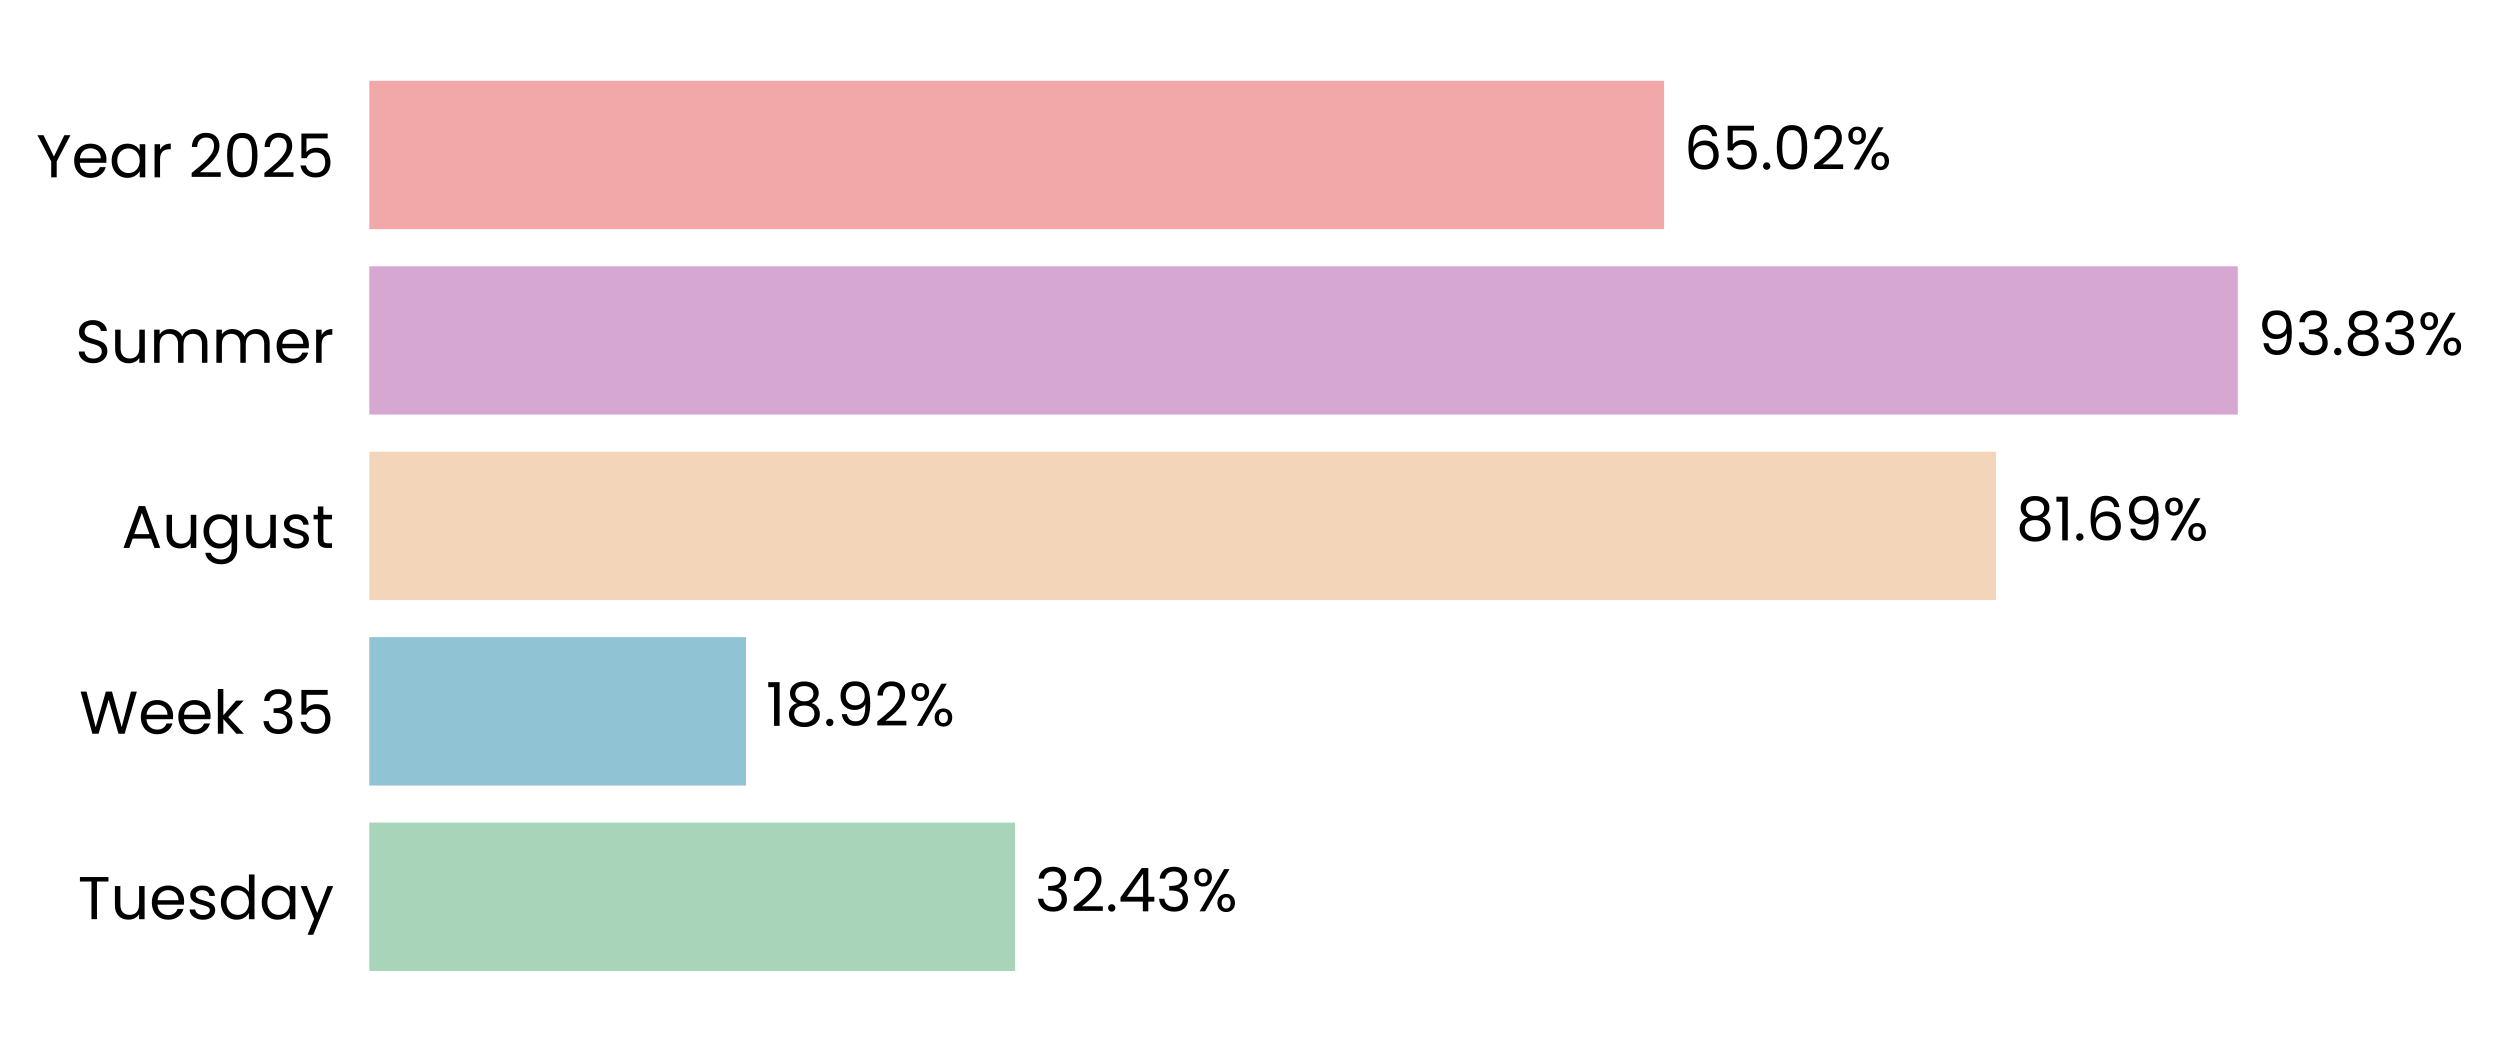
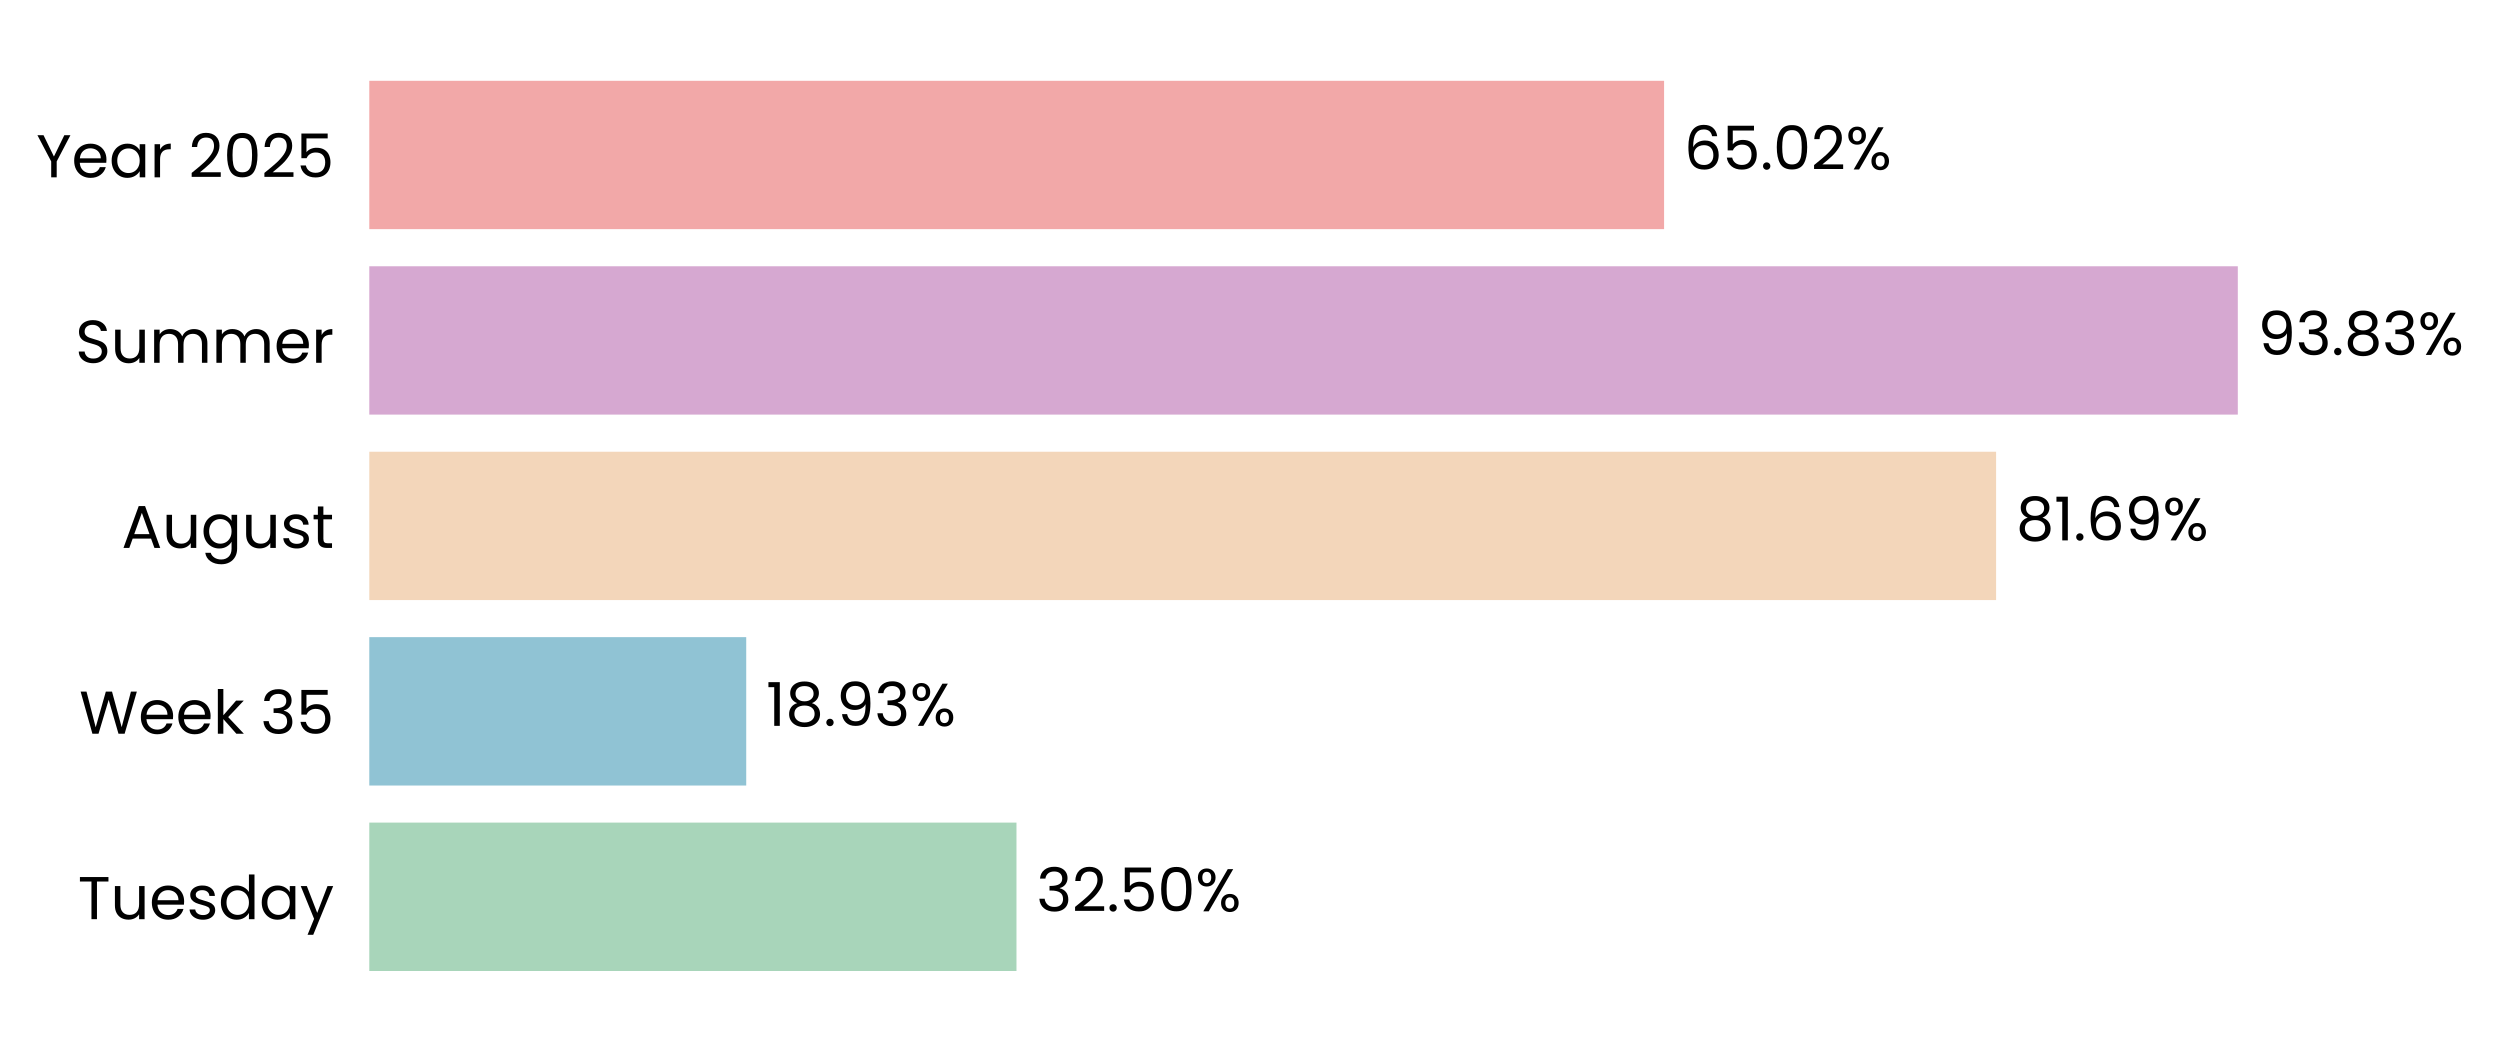
<svg xmlns="http://www.w3.org/2000/svg" xmlns:xlink="http://www.w3.org/1999/xlink" width="496.304pt" height="208.8pt" viewBox="0 0 496.304 208.8" version="1.1">
  <defs>
    <style type="text/css">*{stroke-linejoin: round; stroke-linecap: butt}</style>
  </defs>
  <g id="figure_1">
    <g id="patch_1">
      <path d="M 0 208.8  L 496.304 208.8  L 496.304 0  L 0 0  L 0 208.8  z " style="fill: none" />
    </g>
    <g id="axes_1">
      <g id="patch_2">
-         <path d="M 73.311 201.6  L 468.642 201.6  L 468.642 7.2  L 73.311 7.2  L 73.311 201.6  z " style="fill: none" />
+         <path d="M 73.311 201.6  L 468.639 201.6  L 468.639 7.2  L 73.311 7.2  L 73.311 201.6  z " style="fill: none" />
      </g>
      <g id="patch_3">
-         <path d="M 73.311 192.764  L 201.519 192.764  L 201.519 163.309  L 73.311 163.309  z " clip-path="url(#p0e757eafdb)" style="fill: #a8d5ba" />
+         <path d="M 73.311 192.764  L 201.793 192.764  L 201.793 163.309  L 73.311 163.309  z " clip-path="url(#p8b04a2336c)" style="fill: #a8d5ba" />
      </g>
      <g id="patch_4">
-         <path d="M 73.311 155.945  L 148.103 155.945  L 148.103 126.491  L 73.311 126.491  z " clip-path="url(#p0e757eafdb)" style="fill: #90c3d4" />
+         <path d="M 73.311 155.945  L 148.141 155.945  L 148.141 126.491  L 73.311 126.491  z " clip-path="url(#p8b04a2336c)" style="fill: #90c3d4" />
      </g>
      <g id="patch_5">
-         <path d="M 73.311 119.127  L 396.262 119.127  L 396.262 89.673  L 73.311 89.673  z " clip-path="url(#p0e757eafdb)" style="fill: #f3d6ba" />
+         <path d="M 73.311 119.127  L 396.269 119.127  L 396.269 89.673  L 73.311 89.673  z " clip-path="url(#p8b04a2336c)" style="fill: #f3d6ba" />
      </g>
      <g id="patch_6">
-         <path d="M 73.311 82.309  L 444.253 82.309  L 444.253 52.855  L 73.311 52.855  z " clip-path="url(#p0e757eafdb)" style="fill: #d6a8d1" />
+         <path d="M 73.311 82.309  L 444.254 82.309  L 444.254 52.855  L 73.311 52.855  z " clip-path="url(#p8b04a2336c)" style="fill: #d6a8d1" />
      </g>
      <g id="patch_7">
-         <path d="M 73.311 45.491  L 330.357 45.491  L 330.357 16.036  L 73.311 16.036  z " clip-path="url(#p0e757eafdb)" style="fill: #f2a8a8" />
+         <path d="M 73.311 45.491  L 330.356 45.491  L 330.356 16.036  L 73.311 16.036  z " clip-path="url(#p8b04a2336c)" style="fill: #f2a8a8" />
      </g>
      <g id="matplotlib.axis_1">
        <g id="ytick_1">
          <g id="text_1">
            <g transform="translate(15.4575 182.4764) scale(0.12 -0.12)">
              <defs>
                <path id="Poppins-Regular-54" d="M 3238 4461  L 3238 3987  L 2022 3987  L 2022 0  L 1440 0  L 1440 3987  L 218 3987  L 218 4461  L 3238 4461  z " transform="scale(0.015625)" />
                <path id="Poppins-Regular-75" d="M 3603 3507  L 3603 0  L 3021 0  L 3021 518  Q 2854 250 2556 99  Q 2259 -51 1901 -51  Q 1491 -51 1164 118  Q 838 288 649 627  Q 461 966 461 1453  L 461 3507  L 1037 3507  L 1037 1530  Q 1037 1011 1299 732  Q 1562 454 2016 454  Q 2483 454 2752 742  Q 3021 1030 3021 1581  L 3021 3507  L 3603 3507  z " transform="scale(0.015625)" />
                <path id="Poppins-Regular-65" d="M 3693 1888  Q 3693 1722 3674 1536  L 870 1536  Q 902 1018 1225 726  Q 1549 435 2010 435  Q 2387 435 2640 611  Q 2893 787 2995 1082  L 3622 1082  Q 3482 576 3059 259  Q 2637 -58 2010 -58  Q 1510 -58 1116 166  Q 723 390 499 803  Q 275 1216 275 1760  Q 275 2304 492 2713  Q 710 3123 1104 3344  Q 1498 3565 2010 3565  Q 2509 3565 2893 3347  Q 3277 3130 3485 2749  Q 3693 2368 3693 1888  z M 3091 2010  Q 3091 2342 2944 2582  Q 2797 2822 2544 2947  Q 2291 3072 1984 3072  Q 1542 3072 1232 2790  Q 922 2509 877 2010  L 3091 2010  z " transform="scale(0.015625)" />
                <path id="Poppins-Regular-73" d="M 1734 -58  Q 1331 -58 1011 80  Q 691 218 505 464  Q 320 710 301 1030  L 902 1030  Q 928 768 1149 601  Q 1370 435 1728 435  Q 2061 435 2253 582  Q 2445 730 2445 954  Q 2445 1184 2240 1296  Q 2035 1408 1606 1517  Q 1216 1619 969 1724  Q 723 1830 547 2038  Q 371 2246 371 2586  Q 371 2854 531 3078  Q 691 3302 985 3433  Q 1280 3565 1658 3565  Q 2240 3565 2598 3270  Q 2957 2976 2982 2464  L 2400 2464  Q 2381 2739 2179 2905  Q 1978 3072 1638 3072  Q 1325 3072 1139 2937  Q 954 2803 954 2586  Q 954 2413 1066 2301  Q 1178 2189 1347 2121  Q 1517 2054 1818 1971  Q 2195 1869 2432 1769  Q 2669 1670 2838 1472  Q 3008 1274 3014 954  Q 3014 666 2854 435  Q 2694 205 2403 73  Q 2112 -58 1734 -58  z " transform="scale(0.015625)" />
                <path id="Poppins-Regular-64" d="M 275 1766  Q 275 2304 492 2710  Q 710 3117 1091 3341  Q 1472 3565 1946 3565  Q 2355 3565 2707 3376  Q 3059 3187 3245 2880  L 3245 4736  L 3834 4736  L 3834 0  L 3245 0  L 3245 659  Q 3072 346 2733 144  Q 2394 -58 1939 -58  Q 1472 -58 1091 172  Q 710 403 492 819  Q 275 1235 275 1766  z M 3245 1760  Q 3245 2157 3085 2451  Q 2925 2746 2653 2902  Q 2381 3059 2054 3059  Q 1728 3059 1459 2905  Q 1190 2752 1030 2457  Q 870 2163 870 1766  Q 870 1363 1030 1065  Q 1190 768 1459 611  Q 1728 454 2054 454  Q 2381 454 2653 611  Q 2925 768 3085 1065  Q 3245 1363 3245 1760  z " transform="scale(0.015625)" />
                <path id="Poppins-Regular-61" d="M 275 1766  Q 275 2304 492 2710  Q 710 3117 1091 3341  Q 1472 3565 1939 3565  Q 2400 3565 2739 3366  Q 3078 3168 3245 2867  L 3245 3507  L 3834 3507  L 3834 0  L 3245 0  L 3245 653  Q 3072 346 2729 144  Q 2387 -58 1933 -58  Q 1466 -58 1088 172  Q 710 403 492 819  Q 275 1235 275 1766  z M 3245 1760  Q 3245 2157 3085 2451  Q 2925 2746 2653 2902  Q 2381 3059 2054 3059  Q 1728 3059 1459 2905  Q 1190 2752 1030 2457  Q 870 2163 870 1766  Q 870 1363 1030 1065  Q 1190 768 1459 611  Q 1728 454 2054 454  Q 2381 454 2653 611  Q 2925 768 3085 1065  Q 3245 1363 3245 1760  z " transform="scale(0.015625)" />
                <path id="Poppins-Regular-79" d="M 3514 3507  L 1402 -1651  L 800 -1651  L 1491 38  L 77 3507  L 723 3507  L 1824 666  L 2912 3507  L 3514 3507  z " transform="scale(0.015625)" />
              </defs>
              <use xlink:href="#Poppins-Regular-54" />
              <use xlink:href="#Poppins-Regular-75" transform="translate(54.09999 0)" />
              <use xlink:href="#Poppins-Regular-65" transform="translate(118.1 0)" />
              <use xlink:href="#Poppins-Regular-73" transform="translate(180.1 0)" />
              <use xlink:href="#Poppins-Regular-64" transform="translate(232.3 0)" />
              <use xlink:href="#Poppins-Regular-61" transform="translate(299.8999 0)" />
              <use xlink:href="#Poppins-Regular-79" transform="translate(367.4999 0)" />
            </g>
          </g>
        </g>
        <g id="ytick_2">
          <g id="text_2">
            <g transform="translate(15.73125 145.6582) scale(0.12 -0.12)">
              <defs>
                <path id="Poppins-Regular-57" d="M 6099 4461  L 4806 0  L 4154 0  L 3117 3590  L 2042 0  L 1395 -6  L 147 4461  L 768 4461  L 1741 678  L 2816 4461  L 3469 4461  L 4493 691  L 5472 4461  L 6099 4461  z " transform="scale(0.015625)" />
                <path id="Poppins-Regular-6b" d="M 2451 0  L 1075 1549  L 1075 0  L 493 0  L 493 4736  L 1075 4736  L 1075 1952  L 2426 3507  L 3238 3507  L 1587 1760  L 3245 0  L 2451 0  z " transform="scale(0.015625)" />
                <path id="Poppins-Regular-20" transform="scale(0.015625)" />
                <path id="Poppins-Regular-33" d="M 384 3462  Q 429 4051 838 4384  Q 1248 4717 1901 4717  Q 2336 4717 2653 4560  Q 2970 4403 3133 4134  Q 3296 3866 3296 3526  Q 3296 3130 3069 2842  Q 2842 2554 2477 2470  L 2477 2438  Q 2893 2336 3136 2035  Q 3379 1734 3379 1248  Q 3379 883 3212 592  Q 3046 301 2713 134  Q 2381 -32 1914 -32  Q 1235 -32 800 323  Q 365 678 314 1331  L 877 1331  Q 922 947 1190 704  Q 1459 461 1907 461  Q 2355 461 2588 694  Q 2822 928 2822 1299  Q 2822 1779 2502 1990  Q 2182 2202 1536 2202  L 1389 2202  L 1389 2688  L 1542 2688  Q 2131 2694 2432 2883  Q 2733 3072 2733 3469  Q 2733 3808 2512 4013  Q 2291 4218 1882 4218  Q 1485 4218 1241 4013  Q 998 3808 954 3462  L 384 3462  z " transform="scale(0.015625)" />
                <path id="Poppins-Regular-35" d="M 3347 4122  L 1101 4122  L 1101 2662  Q 1248 2867 1536 2998  Q 1824 3130 2157 3130  Q 2688 3130 3021 2909  Q 3354 2688 3498 2339  Q 3642 1990 3642 1600  Q 3642 1139 3469 774  Q 3296 410 2941 198  Q 2586 -13 2061 -13  Q 1389 -13 973 332  Q 557 678 467 1254  L 1037 1254  Q 1120 890 1389 685  Q 1658 480 2067 480  Q 2573 480 2829 784  Q 3085 1088 3085 1587  Q 3085 2086 2829 2358  Q 2573 2630 2074 2630  Q 1734 2630 1481 2467  Q 1229 2304 1114 2022  L 563 2022  L 563 4634  L 3347 4634  L 3347 4122  z " transform="scale(0.015625)" />
              </defs>
              <use xlink:href="#Poppins-Regular-57" />
              <use xlink:href="#Poppins-Regular-65" transform="translate(97.59999 0)" />
              <use xlink:href="#Poppins-Regular-65" transform="translate(159.6 0)" />
              <use xlink:href="#Poppins-Regular-6b" transform="translate(221.6 0)" />
              <use xlink:href="#Poppins-Regular-20" transform="translate(273.0999 0)" />
              <use xlink:href="#Poppins-Regular-33" transform="translate(299.7999 0)" />
              <use xlink:href="#Poppins-Regular-35" transform="translate(358.6999 0)" />
            </g>
          </g>
        </g>
        <g id="ytick_3">
          <g id="text_3">
            <g transform="translate(24.11812 108.78) scale(0.12 -0.12)">
              <defs>
                <path id="Poppins-Regular-41" d="M 3130 992  L 1184 992  L 826 0  L 211 0  L 1824 4435  L 2496 4435  L 4102 0  L 3488 0  L 3130 992  z M 2963 1466  L 2157 3718  L 1350 1466  L 2963 1466  z " transform="scale(0.015625)" />
                <path id="Poppins-Regular-67" d="M 1939 3565  Q 2394 3565 2736 3366  Q 3078 3168 3245 2867  L 3245 3507  L 3834 3507  L 3834 -77  Q 3834 -557 3629 -931  Q 3424 -1306 3043 -1517  Q 2662 -1728 2157 -1728  Q 1466 -1728 1005 -1401  Q 544 -1075 461 -512  L 1037 -512  Q 1133 -832 1433 -1027  Q 1734 -1222 2157 -1222  Q 2637 -1222 2941 -921  Q 3245 -621 3245 -77  L 3245 659  Q 3072 352 2733 147  Q 2394 -58 1939 -58  Q 1472 -58 1091 172  Q 710 403 492 819  Q 275 1235 275 1766  Q 275 2304 492 2710  Q 710 3117 1091 3341  Q 1472 3565 1939 3565  z M 3245 1760  Q 3245 2157 3085 2451  Q 2925 2746 2653 2902  Q 2381 3059 2054 3059  Q 1728 3059 1459 2905  Q 1190 2752 1030 2457  Q 870 2163 870 1766  Q 870 1363 1030 1065  Q 1190 768 1459 611  Q 1728 454 2054 454  Q 2381 454 2653 611  Q 2925 768 3085 1065  Q 3245 1363 3245 1760  z " transform="scale(0.015625)" />
                <path id="Poppins-Regular-74" d="M 1203 3027  L 1203 960  Q 1203 704 1312 598  Q 1421 493 1690 493  L 2118 493  L 2118 0  L 1594 0  Q 1107 0 864 224  Q 621 448 621 960  L 621 3027  L 166 3027  L 166 3507  L 621 3507  L 621 4390  L 1203 4390  L 1203 3507  L 2118 3507  L 2118 3027  L 1203 3027  z " transform="scale(0.015625)" />
              </defs>
              <use xlink:href="#Poppins-Regular-41" />
              <use xlink:href="#Poppins-Regular-75" transform="translate(67.39999 0)" />
              <use xlink:href="#Poppins-Regular-67" transform="translate(131.4 0)" />
              <use xlink:href="#Poppins-Regular-75" transform="translate(199 0)" />
              <use xlink:href="#Poppins-Regular-73" transform="translate(263 0)" />
              <use xlink:href="#Poppins-Regular-74" transform="translate(315.2 0)" />
            </g>
          </g>
        </g>
        <g id="ytick_4">
          <g id="text_4">
            <g transform="translate(14.95125 72.02182) scale(0.12 -0.12)">
              <defs>
                <path id="Poppins-Regular-53" d="M 1907 -45  Q 1466 -45 1117 112  Q 768 269 569 547  Q 371 826 365 1190  L 986 1190  Q 1018 877 1245 662  Q 1472 448 1907 448  Q 2323 448 2563 656  Q 2803 864 2803 1190  Q 2803 1446 2662 1606  Q 2522 1766 2310 1849  Q 2099 1933 1741 2029  Q 1299 2144 1033 2259  Q 768 2374 579 2620  Q 390 2867 390 3283  Q 390 3648 576 3929  Q 762 4211 1098 4364  Q 1434 4518 1869 4518  Q 2496 4518 2896 4204  Q 3296 3891 3347 3373  L 2707 3373  Q 2675 3629 2438 3824  Q 2202 4019 1811 4019  Q 1446 4019 1216 3830  Q 986 3642 986 3302  Q 986 3059 1123 2905  Q 1261 2752 1462 2672  Q 1664 2592 2029 2490  Q 2470 2368 2739 2249  Q 3008 2131 3200 1884  Q 3392 1638 3392 1216  Q 3392 890 3219 602  Q 3046 314 2707 134  Q 2368 -45 1907 -45  z " transform="scale(0.015625)" />
                <path id="Poppins-Regular-6d" d="M 4710 3571  Q 5120 3571 5440 3401  Q 5760 3232 5945 2893  Q 6131 2554 6131 2067  L 6131 0  L 5555 0  L 5555 1984  Q 5555 2509 5296 2787  Q 5037 3066 4595 3066  Q 4141 3066 3872 2774  Q 3603 2483 3603 1933  L 3603 0  L 3027 0  L 3027 1984  Q 3027 2509 2768 2787  Q 2509 3066 2067 3066  Q 1613 3066 1344 2774  Q 1075 2483 1075 1933  L 1075 0  L 493 0  L 493 3507  L 1075 3507  L 1075 3002  Q 1248 3277 1539 3424  Q 1830 3571 2182 3571  Q 2624 3571 2963 3372  Q 3302 3174 3469 2790  Q 3616 3162 3955 3366  Q 4294 3571 4710 3571  z " transform="scale(0.015625)" />
                <path id="Poppins-Regular-72" d="M 1075 2938  Q 1229 3238 1513 3404  Q 1798 3571 2208 3571  L 2208 2970  L 2054 2970  Q 1075 2970 1075 1907  L 1075 0  L 493 0  L 493 3507  L 1075 3507  L 1075 2938  z " transform="scale(0.015625)" />
              </defs>
              <use xlink:href="#Poppins-Regular-53" />
              <use xlink:href="#Poppins-Regular-75" transform="translate(58.7 0)" />
              <use xlink:href="#Poppins-Regular-6d" transform="translate(122.7 0)" />
              <use xlink:href="#Poppins-Regular-6d" transform="translate(225.7 0)" />
              <use xlink:href="#Poppins-Regular-65" transform="translate(328.7 0)" />
              <use xlink:href="#Poppins-Regular-72" transform="translate(390.6999 0)" />
            </g>
          </g>
        </g>
        <g id="ytick_5">
          <g id="text_5">
            <g transform="translate(7.2 35.20364) scale(0.12 -0.12)">
              <defs>
                <path id="Poppins-Regular-59" d="M 3616 4461  L 2163 1683  L 2163 0  L 1581 0  L 1581 1683  L 122 4461  L 768 4461  L 1869 2202  L 2970 4461  L 3616 4461  z " transform="scale(0.015625)" />
                <path id="Poppins-Regular-32" d="M 326 467  Q 1139 1120 1600 1539  Q 2061 1958 2377 2416  Q 2694 2874 2694 3315  Q 2694 3731 2492 3971  Q 2291 4211 1843 4211  Q 1408 4211 1168 3939  Q 928 3667 909 3213  L 346 3213  Q 371 3930 780 4320  Q 1190 4710 1837 4710  Q 2496 4710 2883 4345  Q 3270 3981 3270 3341  Q 3270 2810 2953 2307  Q 2637 1805 2233 1424  Q 1830 1043 1203 538  L 3405 538  L 3405 51  L 326 51  L 326 467  z " transform="scale(0.015625)" />
                <path id="Poppins-Regular-30" d="M 397 2362  Q 397 3462 755 4080  Q 1114 4698 2010 4698  Q 2899 4698 3257 4080  Q 3616 3462 3616 2362  Q 3616 1242 3257 621  Q 2899 0 2010 0  Q 1114 0 755 621  Q 397 1242 397 2362  z M 3040 2362  Q 3040 2918 2966 3305  Q 2893 3693 2665 3929  Q 2438 4166 2010 4166  Q 1574 4166 1347 3929  Q 1120 3693 1046 3305  Q 973 2918 973 2362  Q 973 1786 1046 1395  Q 1120 1005 1347 768  Q 1574 531 2010 531  Q 2438 531 2665 768  Q 2893 1005 2966 1395  Q 3040 1786 3040 2362  z " transform="scale(0.015625)" />
              </defs>
              <use xlink:href="#Poppins-Regular-59" />
              <use xlink:href="#Poppins-Regular-65" transform="translate(58.39999 0)" />
              <use xlink:href="#Poppins-Regular-61" transform="translate(120.4 0)" />
              <use xlink:href="#Poppins-Regular-72" transform="translate(188 0)" />
              <use xlink:href="#Poppins-Regular-20" transform="translate(225.3 0)" />
              <use xlink:href="#Poppins-Regular-32" transform="translate(252 0)" />
              <use xlink:href="#Poppins-Regular-30" transform="translate(309.4999 0)" />
              <use xlink:href="#Poppins-Regular-32" transform="translate(372.2999 0)" />
              <use xlink:href="#Poppins-Regular-35" transform="translate(429.7999 0)" />
            </g>
          </g>
        </g>
      </g>
      <g id="text_6">
-         <g transform="translate(205.4726 180.9164) scale(0.12 -0.12)">
+         <g transform="translate(205.7462 180.9164) scale(0.12 -0.12)">
          <defs>
            <path id="Poppins-Regular-2e" d="M 678 -38  Q 512 -38 397 77  Q 282 192 282 358  Q 282 525 397 640  Q 512 755 678 755  Q 838 755 950 640  Q 1062 525 1062 358  Q 1062 192 950 77  Q 838 -38 678 -38  z " transform="scale(0.015625)" />
-             <path id="Poppins-Regular-34" d="M 256 1030  L 256 1472  L 2502 4582  L 3200 4582  L 3200 1536  L 3840 1536  L 3840 1030  L 3200 1030  L 3200 0  L 2624 0  L 2624 1030  L 256 1030  z M 2650 3974  L 928 1536  L 2650 1536  L 2650 3974  z " transform="scale(0.015625)" />
            <path id="Poppins-Regular-25" d="M 269 3584  Q 269 4019 531 4278  Q 794 4538 1203 4538  Q 1613 4538 1875 4278  Q 2138 4019 2138 3584  Q 2138 3142 1875 2883  Q 1613 2624 1203 2624  Q 794 2624 531 2883  Q 269 3142 269 3584  z M 4006 4467  L 1414 0  L 838 0  L 3430 4467  L 4006 4467  z M 1203 4179  Q 986 4179 861 4028  Q 736 3878 736 3584  Q 736 3290 861 3136  Q 986 2982 1203 2982  Q 1421 2982 1549 3139  Q 1677 3296 1677 3584  Q 1677 3878 1549 4028  Q 1421 4179 1203 4179  z M 2720 883  Q 2720 1325 2982 1584  Q 3245 1843 3654 1843  Q 4064 1843 4323 1584  Q 4582 1325 4582 883  Q 4582 448 4323 185  Q 4064 -77 3654 -77  Q 3245 -77 2982 182  Q 2720 442 2720 883  z M 3648 1478  Q 3430 1478 3302 1328  Q 3174 1178 3174 883  Q 3174 595 3302 444  Q 3430 294 3648 294  Q 3866 294 3994 444  Q 4122 595 4122 883  Q 4122 1178 3994 1328  Q 3866 1478 3648 1478  z " transform="scale(0.015625)" />
          </defs>
          <use xlink:href="#Poppins-Regular-33" />
          <use xlink:href="#Poppins-Regular-32" transform="translate(58.89999 0)" />
          <use xlink:href="#Poppins-Regular-2e" transform="translate(116.4 0)" />
-           <use xlink:href="#Poppins-Regular-34" transform="translate(137.4 0)" />
-           <use xlink:href="#Poppins-Regular-33" transform="translate(200.3 0)" />
-           <use xlink:href="#Poppins-Regular-25" transform="translate(259.2 0)" />
+           <use xlink:href="#Poppins-Regular-35" transform="translate(137.4 0)" />
+           <use xlink:href="#Poppins-Regular-30" transform="translate(200.2 0)" />
+           <use xlink:href="#Poppins-Regular-25" transform="translate(262.9999 0)" />
        </g>
      </g>
      <g id="text_7">
-         <g transform="translate(152.0559 144.0982) scale(0.12 -0.12)">
+         <g transform="translate(152.0945 144.0982) scale(0.12 -0.12)">
          <defs>
            <path id="Poppins-Regular-31" d="M 243 4096  L 243 4627  L 1446 4627  L 1446 0  L 858 0  L 858 4096  L 243 4096  z " transform="scale(0.015625)" />
            <path id="Poppins-Regular-38" d="M 1242 2406  Q 883 2547 691 2816  Q 499 3085 499 3469  Q 499 3814 672 4092  Q 845 4371 1187 4534  Q 1530 4698 2016 4698  Q 2502 4698 2844 4534  Q 3187 4371 3363 4092  Q 3539 3814 3539 3469  Q 3539 3098 3340 2819  Q 3142 2541 2797 2406  Q 3194 2285 3427 1981  Q 3661 1677 3661 1248  Q 3661 832 3456 521  Q 3251 211 2876 41  Q 2502 -128 2016 -128  Q 1530 -128 1162 41  Q 794 211 589 521  Q 384 832 384 1248  Q 384 1677 614 1984  Q 845 2291 1242 2406  z M 2976 3398  Q 2976 3789 2720 4000  Q 2464 4211 2016 4211  Q 1574 4211 1318 4000  Q 1062 3789 1062 3392  Q 1062 3034 1328 2816  Q 1594 2598 2016 2598  Q 2445 2598 2710 2819  Q 2976 3040 2976 3398  z M 2016 2150  Q 1542 2150 1241 1929  Q 941 1709 941 1267  Q 941 858 1232 608  Q 1523 358 2016 358  Q 2509 358 2797 608  Q 3085 858 3085 1267  Q 3085 1696 2790 1923  Q 2496 2150 2016 2150  z " transform="scale(0.015625)" />
            <path id="Poppins-Regular-39" d="M 1146 1242  Q 1210 877 1443 678  Q 1677 480 2074 480  Q 2605 480 2857 896  Q 3110 1312 3098 2298  Q 2963 2010 2649 1846  Q 2336 1683 1952 1683  Q 1523 1683 1187 1859  Q 851 2035 659 2374  Q 467 2714 467 3194  Q 467 3878 864 4297  Q 1261 4717 1990 4717  Q 2886 4717 3248 4134  Q 3610 3552 3610 2400  Q 3610 1594 3466 1069  Q 3322 544 2979 269  Q 2637 -6 2042 -6  Q 1389 -6 1024 346  Q 659 698 608 1242  L 1146 1242  z M 2048 2176  Q 2477 2176 2752 2441  Q 3027 2707 3027 3162  Q 3027 3642 2758 3936  Q 2490 4230 2003 4230  Q 1555 4230 1289 3948  Q 1024 3667 1024 3206  Q 1024 2739 1286 2457  Q 1549 2176 2048 2176  z " transform="scale(0.015625)" />
          </defs>
          <use xlink:href="#Poppins-Regular-31" />
          <use xlink:href="#Poppins-Regular-38" transform="translate(31.99998 0)" />
          <use xlink:href="#Poppins-Regular-2e" transform="translate(95.09998 0)" />
          <use xlink:href="#Poppins-Regular-39" transform="translate(116.1 0)" />
-           <use xlink:href="#Poppins-Regular-32" transform="translate(179.0999 0)" />
-           <use xlink:href="#Poppins-Regular-25" transform="translate(236.5999 0)" />
+           <use xlink:href="#Poppins-Regular-33" transform="translate(179.0999 0)" />
+           <use xlink:href="#Poppins-Regular-25" transform="translate(237.9999 0)" />
        </g>
      </g>
      <g id="text_8">
-         <g transform="translate(400.2156 107.28) scale(0.12 -0.12)">
+         <g transform="translate(400.2221 107.28) scale(0.12 -0.12)">
          <defs>
            <path id="Poppins-Regular-36" d="M 2976 3526  Q 2835 4237 2099 4237  Q 1530 4237 1248 3798  Q 966 3360 973 2355  Q 1120 2688 1462 2877  Q 1805 3066 2227 3066  Q 2886 3066 3280 2656  Q 3674 2246 3674 1523  Q 3674 1088 3504 742  Q 3334 397 2992 192  Q 2650 -13 2163 -13  Q 1504 -13 1133 281  Q 762 576 614 1094  Q 467 1613 467 2374  Q 467 4723 2106 4723  Q 2733 4723 3091 4384  Q 3450 4045 3514 3526  L 2976 3526  z M 2106 2573  Q 1830 2573 1587 2461  Q 1344 2349 1193 2121  Q 1043 1894 1043 1568  Q 1043 1082 1324 778  Q 1606 474 2131 474  Q 2579 474 2844 752  Q 3110 1030 3110 1504  Q 3110 2003 2854 2288  Q 2598 2573 2106 2573  z " transform="scale(0.015625)" />
          </defs>
          <use xlink:href="#Poppins-Regular-38" />
          <use xlink:href="#Poppins-Regular-31" transform="translate(63.09999 0)" />
          <use xlink:href="#Poppins-Regular-2e" transform="translate(95.09998 0)" />
          <use xlink:href="#Poppins-Regular-36" transform="translate(116.1 0)" />
          <use xlink:href="#Poppins-Regular-39" transform="translate(179.5999 0)" />
          <use xlink:href="#Poppins-Regular-25" transform="translate(242.5999 0)" />
        </g>
      </g>
      <g id="text_9">
-         <g transform="translate(448.2067 70.46182) scale(0.12 -0.12)">
+         <g transform="translate(448.2069 70.46182) scale(0.12 -0.12)">
          <use xlink:href="#Poppins-Regular-39" />
          <use xlink:href="#Poppins-Regular-33" transform="translate(62.99999 0)" />
          <use xlink:href="#Poppins-Regular-2e" transform="translate(121.9 0)" />
          <use xlink:href="#Poppins-Regular-38" transform="translate(142.9 0)" />
          <use xlink:href="#Poppins-Regular-33" transform="translate(206 0)" />
          <use xlink:href="#Poppins-Regular-25" transform="translate(264.8999 0)" />
        </g>
      </g>
      <g id="text_10">
-         <g transform="translate(334.3102 33.64364) scale(0.12 -0.12)">
+         <g transform="translate(334.309 33.64364) scale(0.12 -0.12)">
          <use xlink:href="#Poppins-Regular-36" />
          <use xlink:href="#Poppins-Regular-35" transform="translate(63.49999 0)" />
          <use xlink:href="#Poppins-Regular-2e" transform="translate(126.3 0)" />
          <use xlink:href="#Poppins-Regular-30" transform="translate(147.3 0)" />
          <use xlink:href="#Poppins-Regular-32" transform="translate(210.0999 0)" />
          <use xlink:href="#Poppins-Regular-25" transform="translate(267.5999 0)" />
        </g>
      </g>
    </g>
  </g>
  <defs>
-     <clipPath id="p0e757eafdb">
-       <rect x="73.311" y="7.2" width="395.331" height="194.4" />
+     <clipPath id="p8b04a2336c">
+       <rect x="73.311" y="7.2" width="395.328" height="194.4" />
    </clipPath>
  </defs>
</svg>
